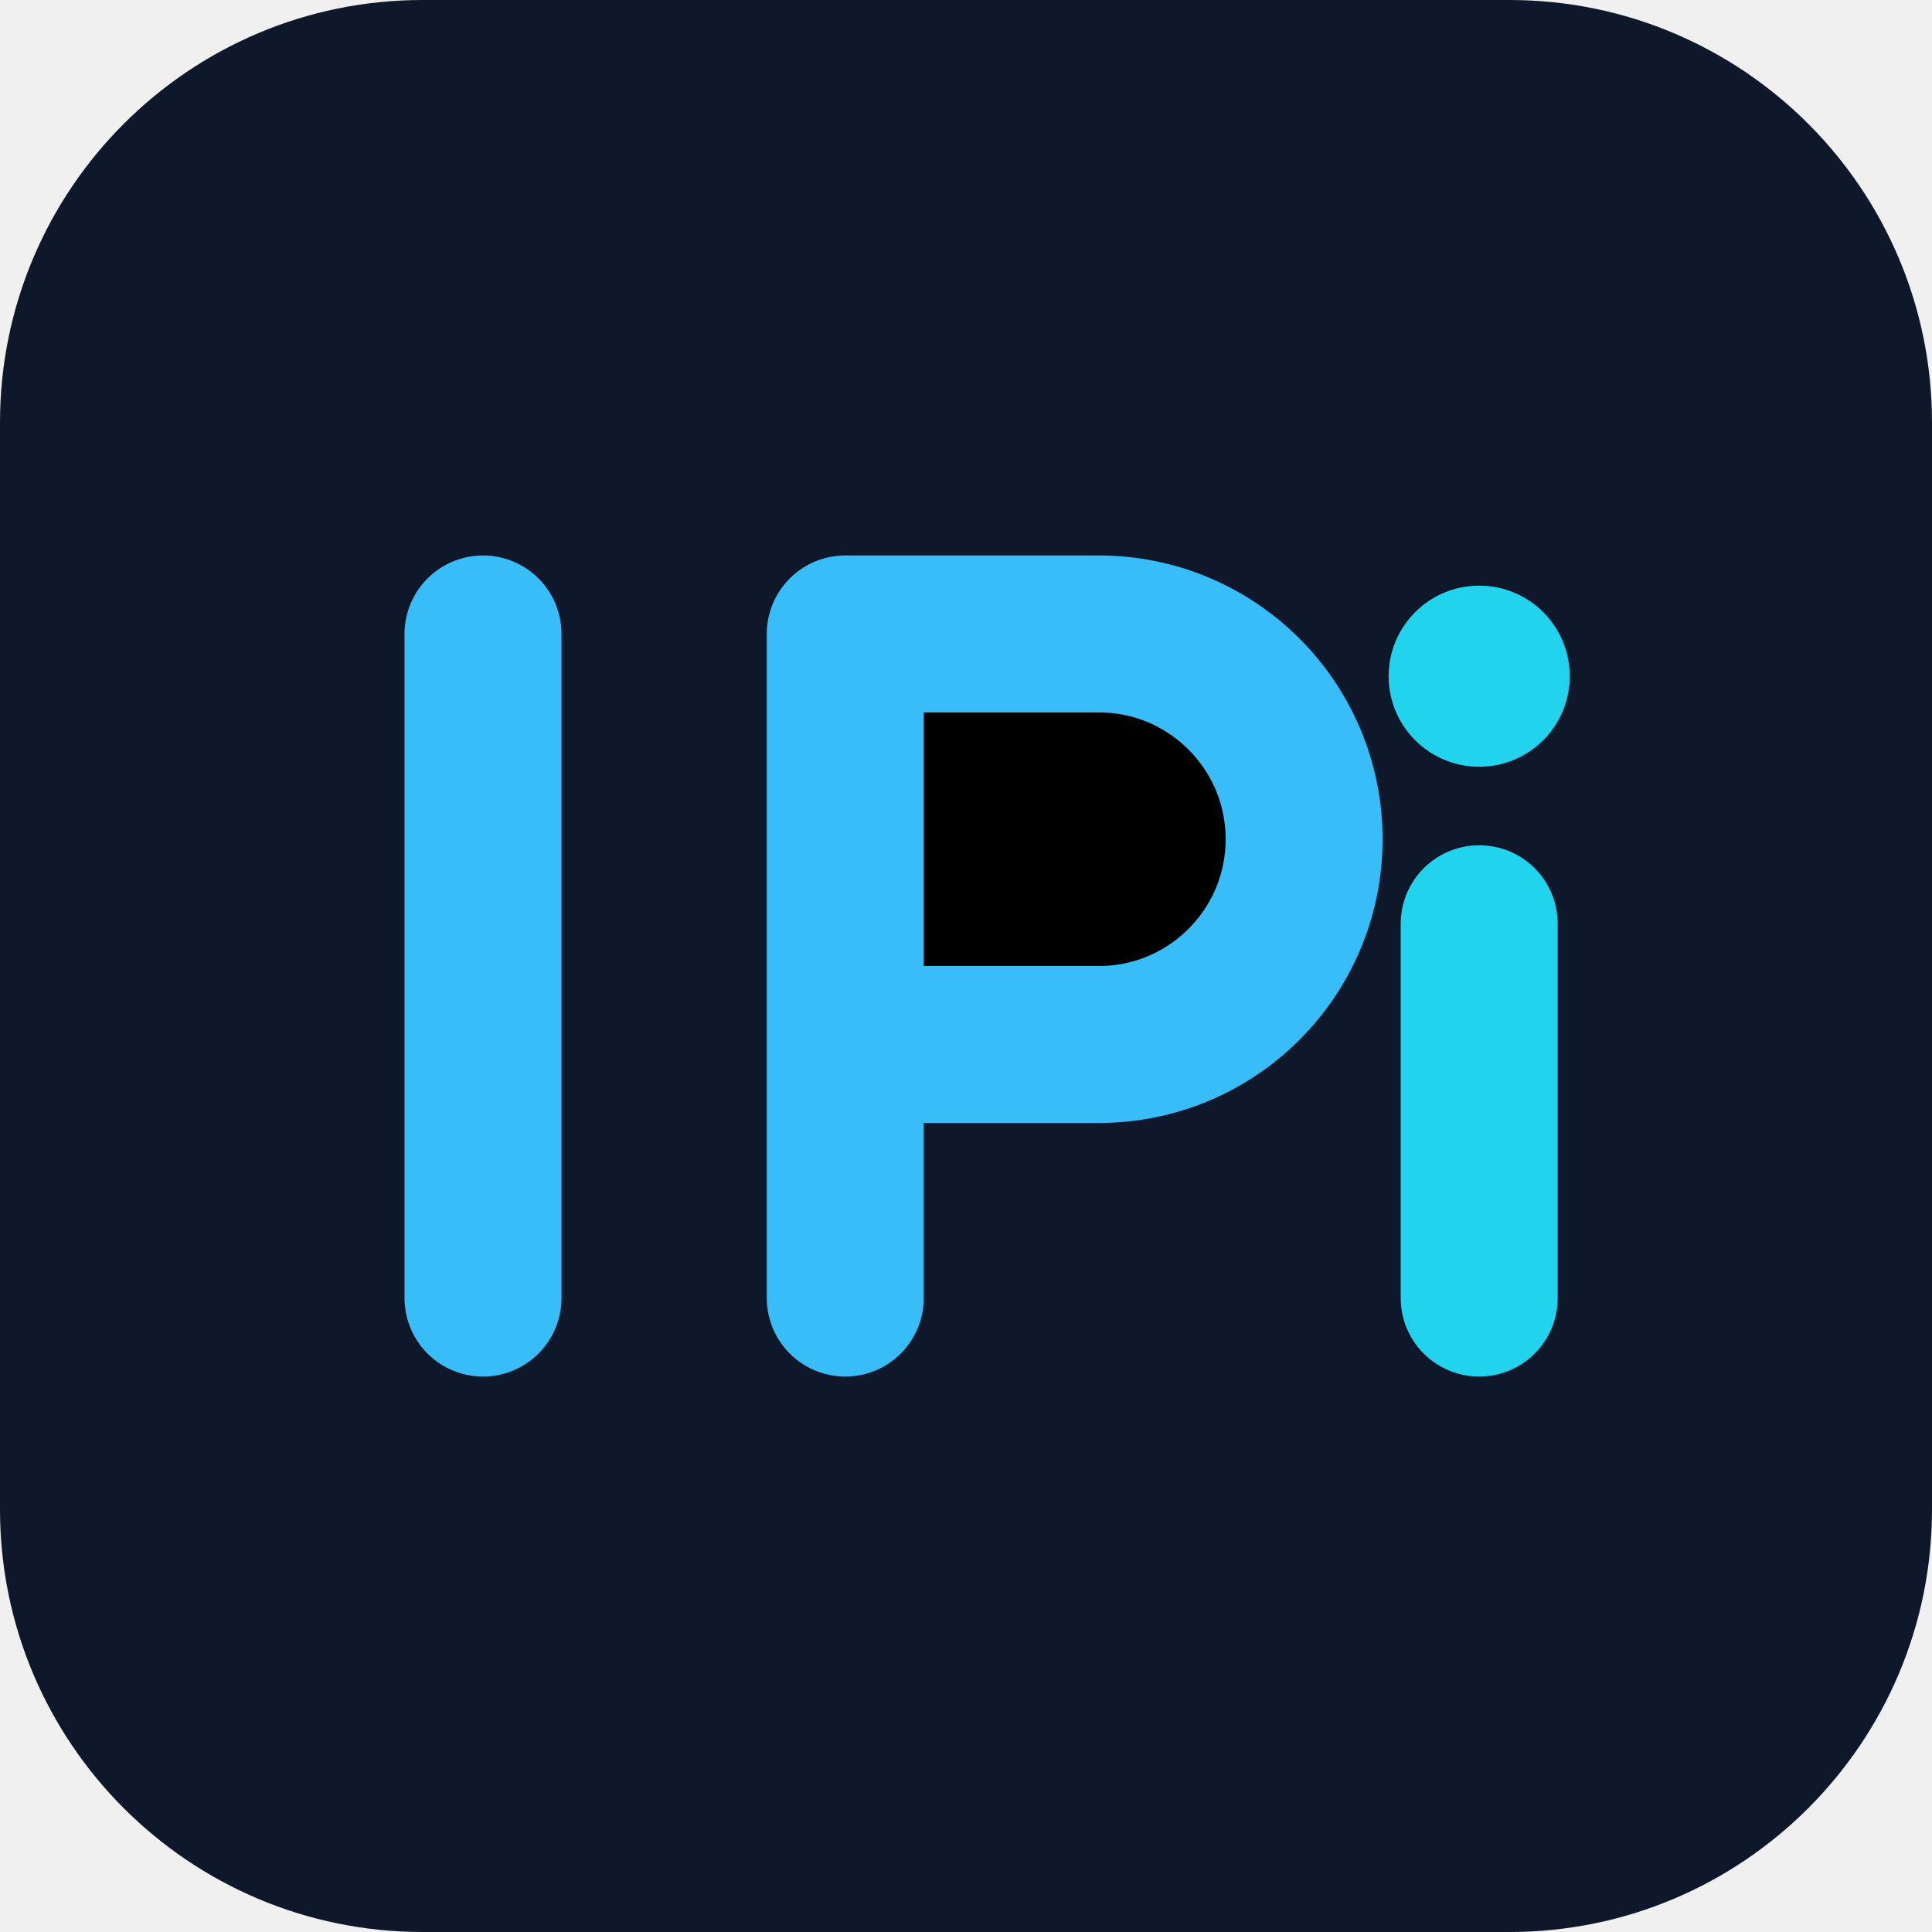
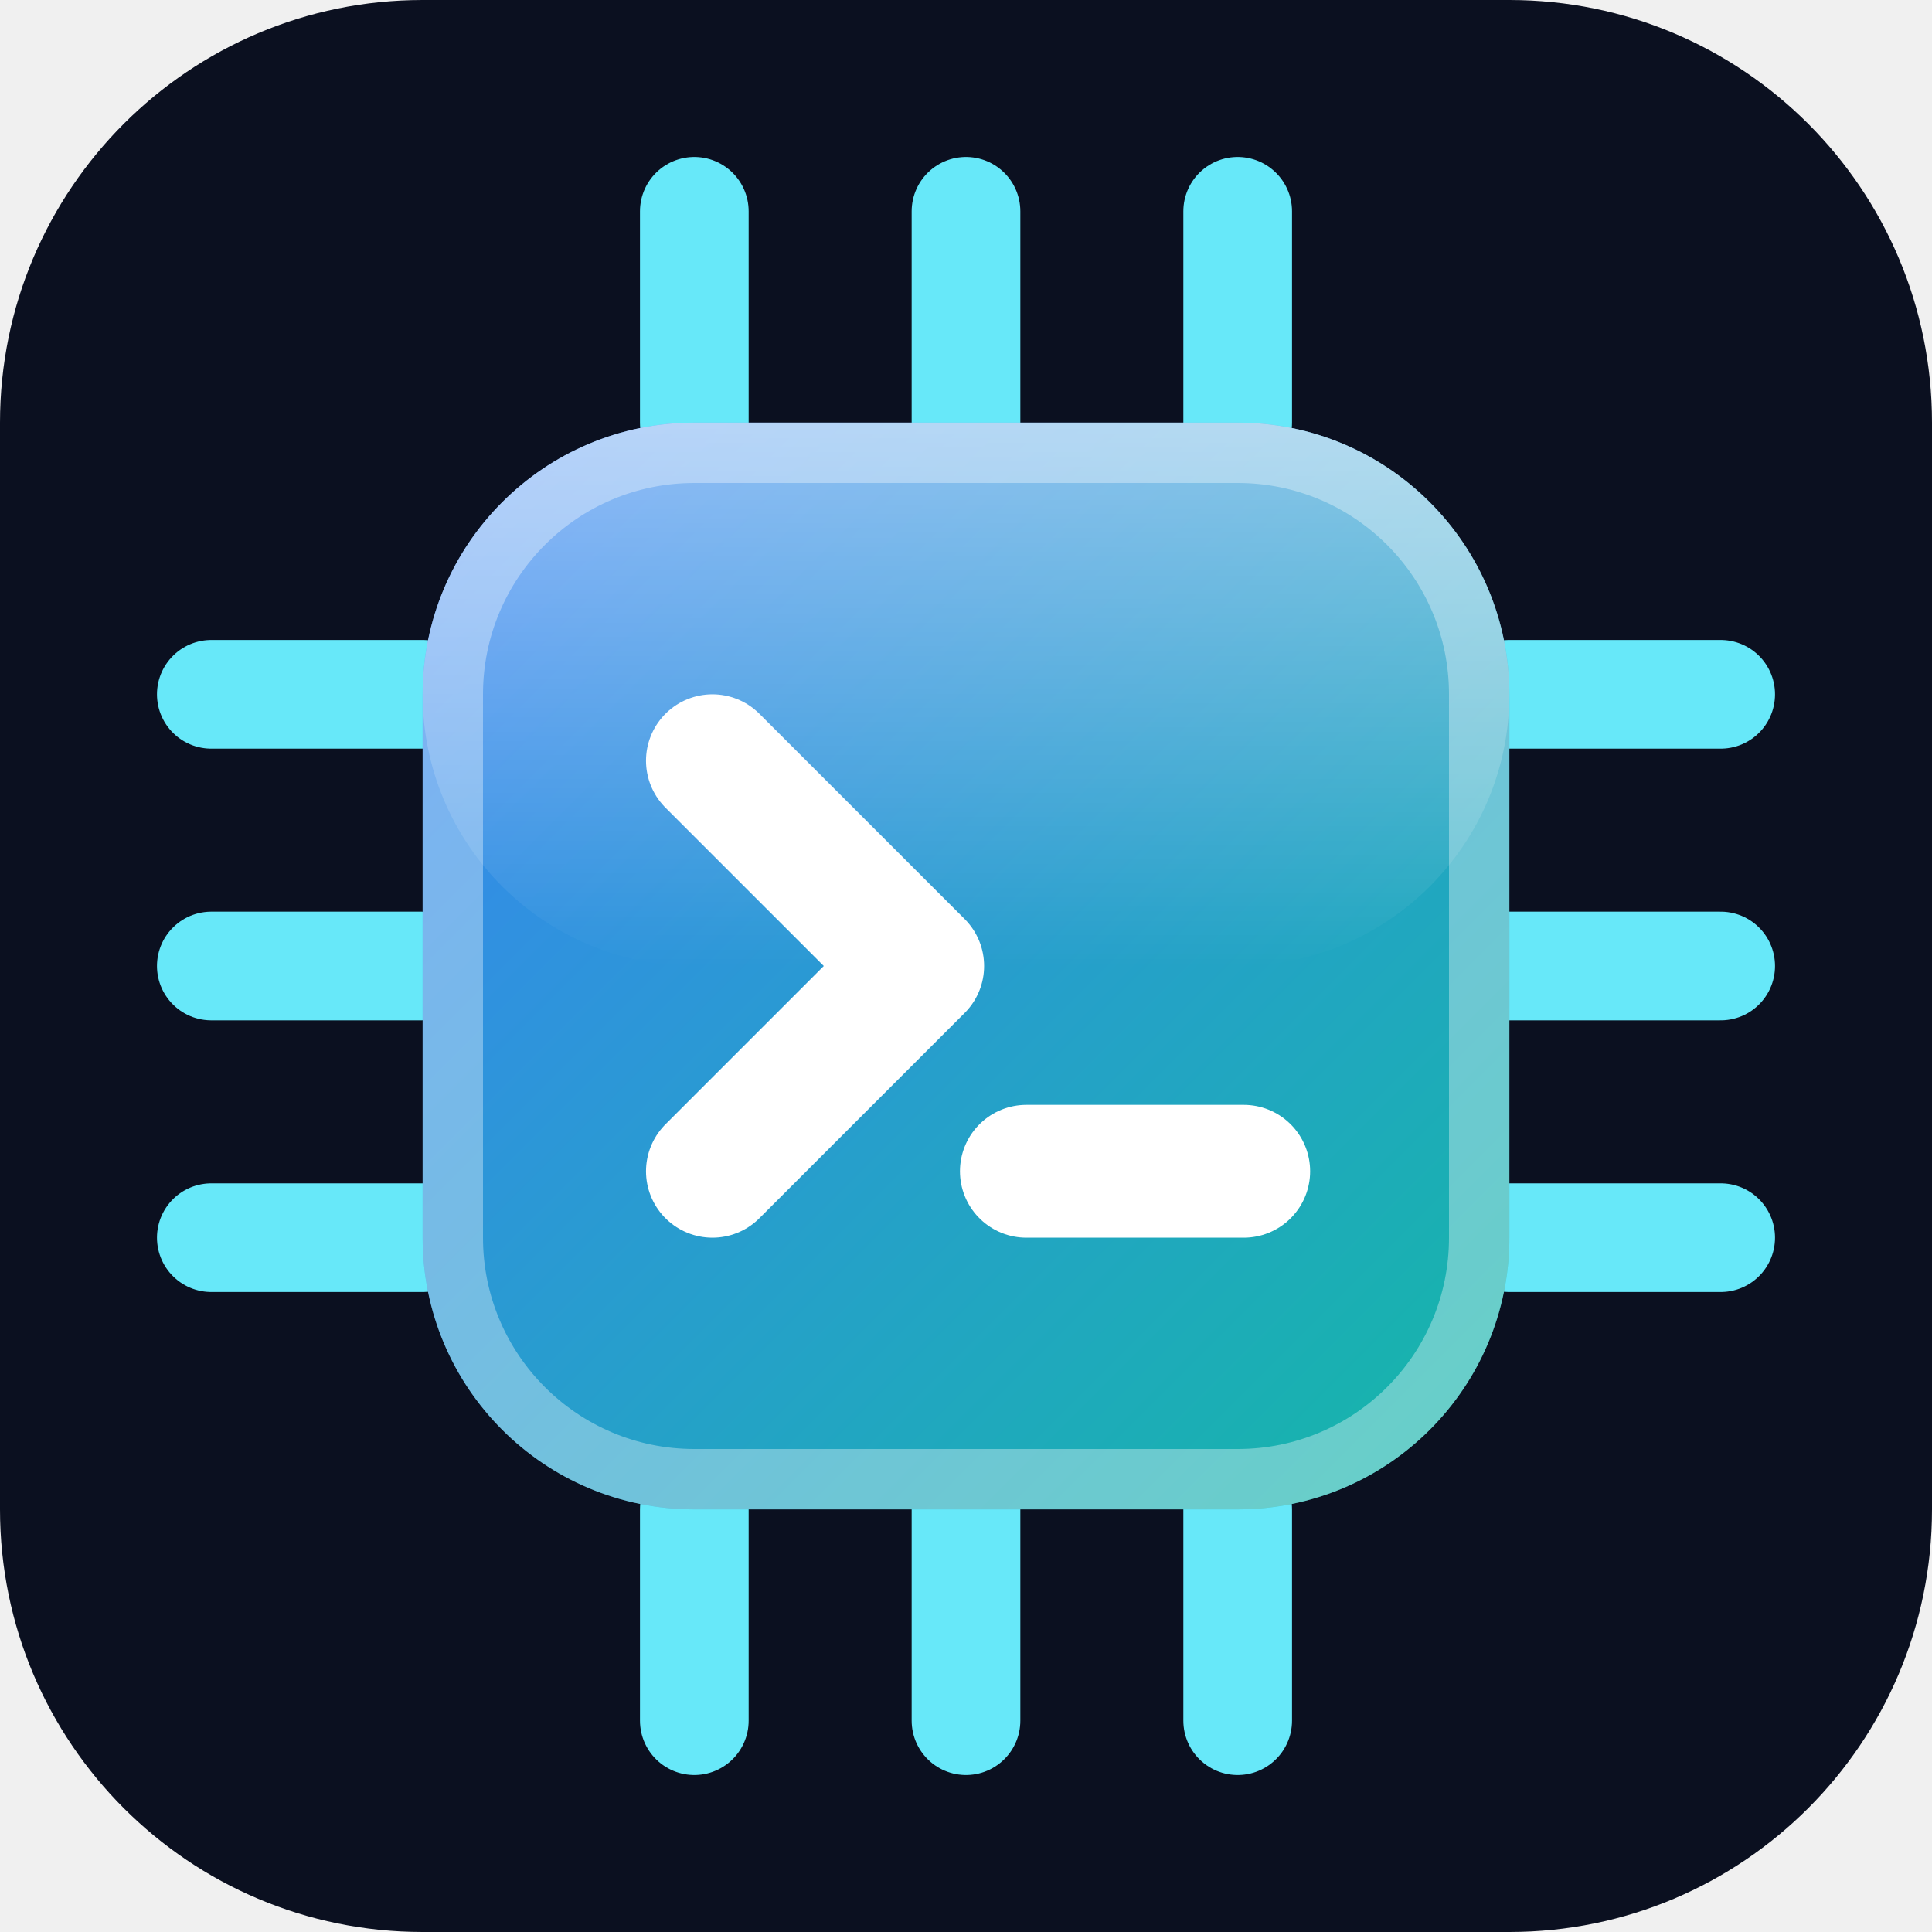
<svg xmlns="http://www.w3.org/2000/svg" viewBox="0 0 32 32">
-   <rect width="32" height="32" rx="7" fill="#0f172a" />
-   <path d="M8 21.5V10.5" stroke="#38bdf8" stroke-width="2.6" stroke-linecap="round" />
-   <path d="M14 21.5V10.5h4.2a3.4 3.4 0 0 1 0 6.8H14" stroke="#38bdf8" stroke-width="2.6" stroke-linecap="round" stroke-linejoin="round" />
-   <path d="M24.5 21.5v-6.2" stroke="#22d3ee" stroke-width="2.6" stroke-linecap="round" />
-   <circle cx="24.5" cy="11.2" r="1.5" fill="#22d3ee" />
+   <defs>
+     <linearGradient id="die" x1="7" y1="7" x2="25" y2="25" gradientUnits="userSpaceOnUse">
+       <stop stop-color="#3B82F6" />
+       <stop offset="1" stop-color="#14B8A6" />
+     </linearGradient>
+     <linearGradient id="shine" x1="16" y1="7" x2="16" y2="16" gradientUnits="userSpaceOnUse">
+       <stop stop-color="#fff" stop-opacity="0.45" />
+       <stop offset="1" stop-color="#fff" stop-opacity="0" />
+     </linearGradient>
+   </defs>
+   <rect width="32" height="32" rx="7" fill="#0B1020" />
+   <g stroke="#67E8F9" stroke-width="1.8" stroke-linecap="round">
+     <path d="M11.5 3.5V7M16 3.5V7M20.5 3.5V7" />
+     <path d="M11.5 25v3.5M16 25v3.5M20.5 25v3.5" />
+     <path d="M3.5 11.5H7M3.5 16H7M3.5 20.5H7" />
+     <path d="M25 11.5h3.5M25 16h3.5M25 20.5h3.5" />
+   </g>
+   <rect x="7" y="7" width="18" height="18" rx="4.5" fill="url(#die)" />
+   <rect x="7" y="7" width="18" height="9" rx="4.5" fill="url(#shine)" />
+   <rect x="7.5" y="7.5" width="17" height="17" rx="4" fill="none" stroke="#fff" stroke-opacity="0.35" />
+   <path d="M11.8 12.6 15.2 16l-3.4 3.4" fill="none" stroke="#fff" stroke-width="2.2" stroke-linecap="round" stroke-linejoin="round" />
+   <path d="M17 19.4h3.6" stroke="#fff" stroke-width="2.2" stroke-linecap="round" />
</svg>
